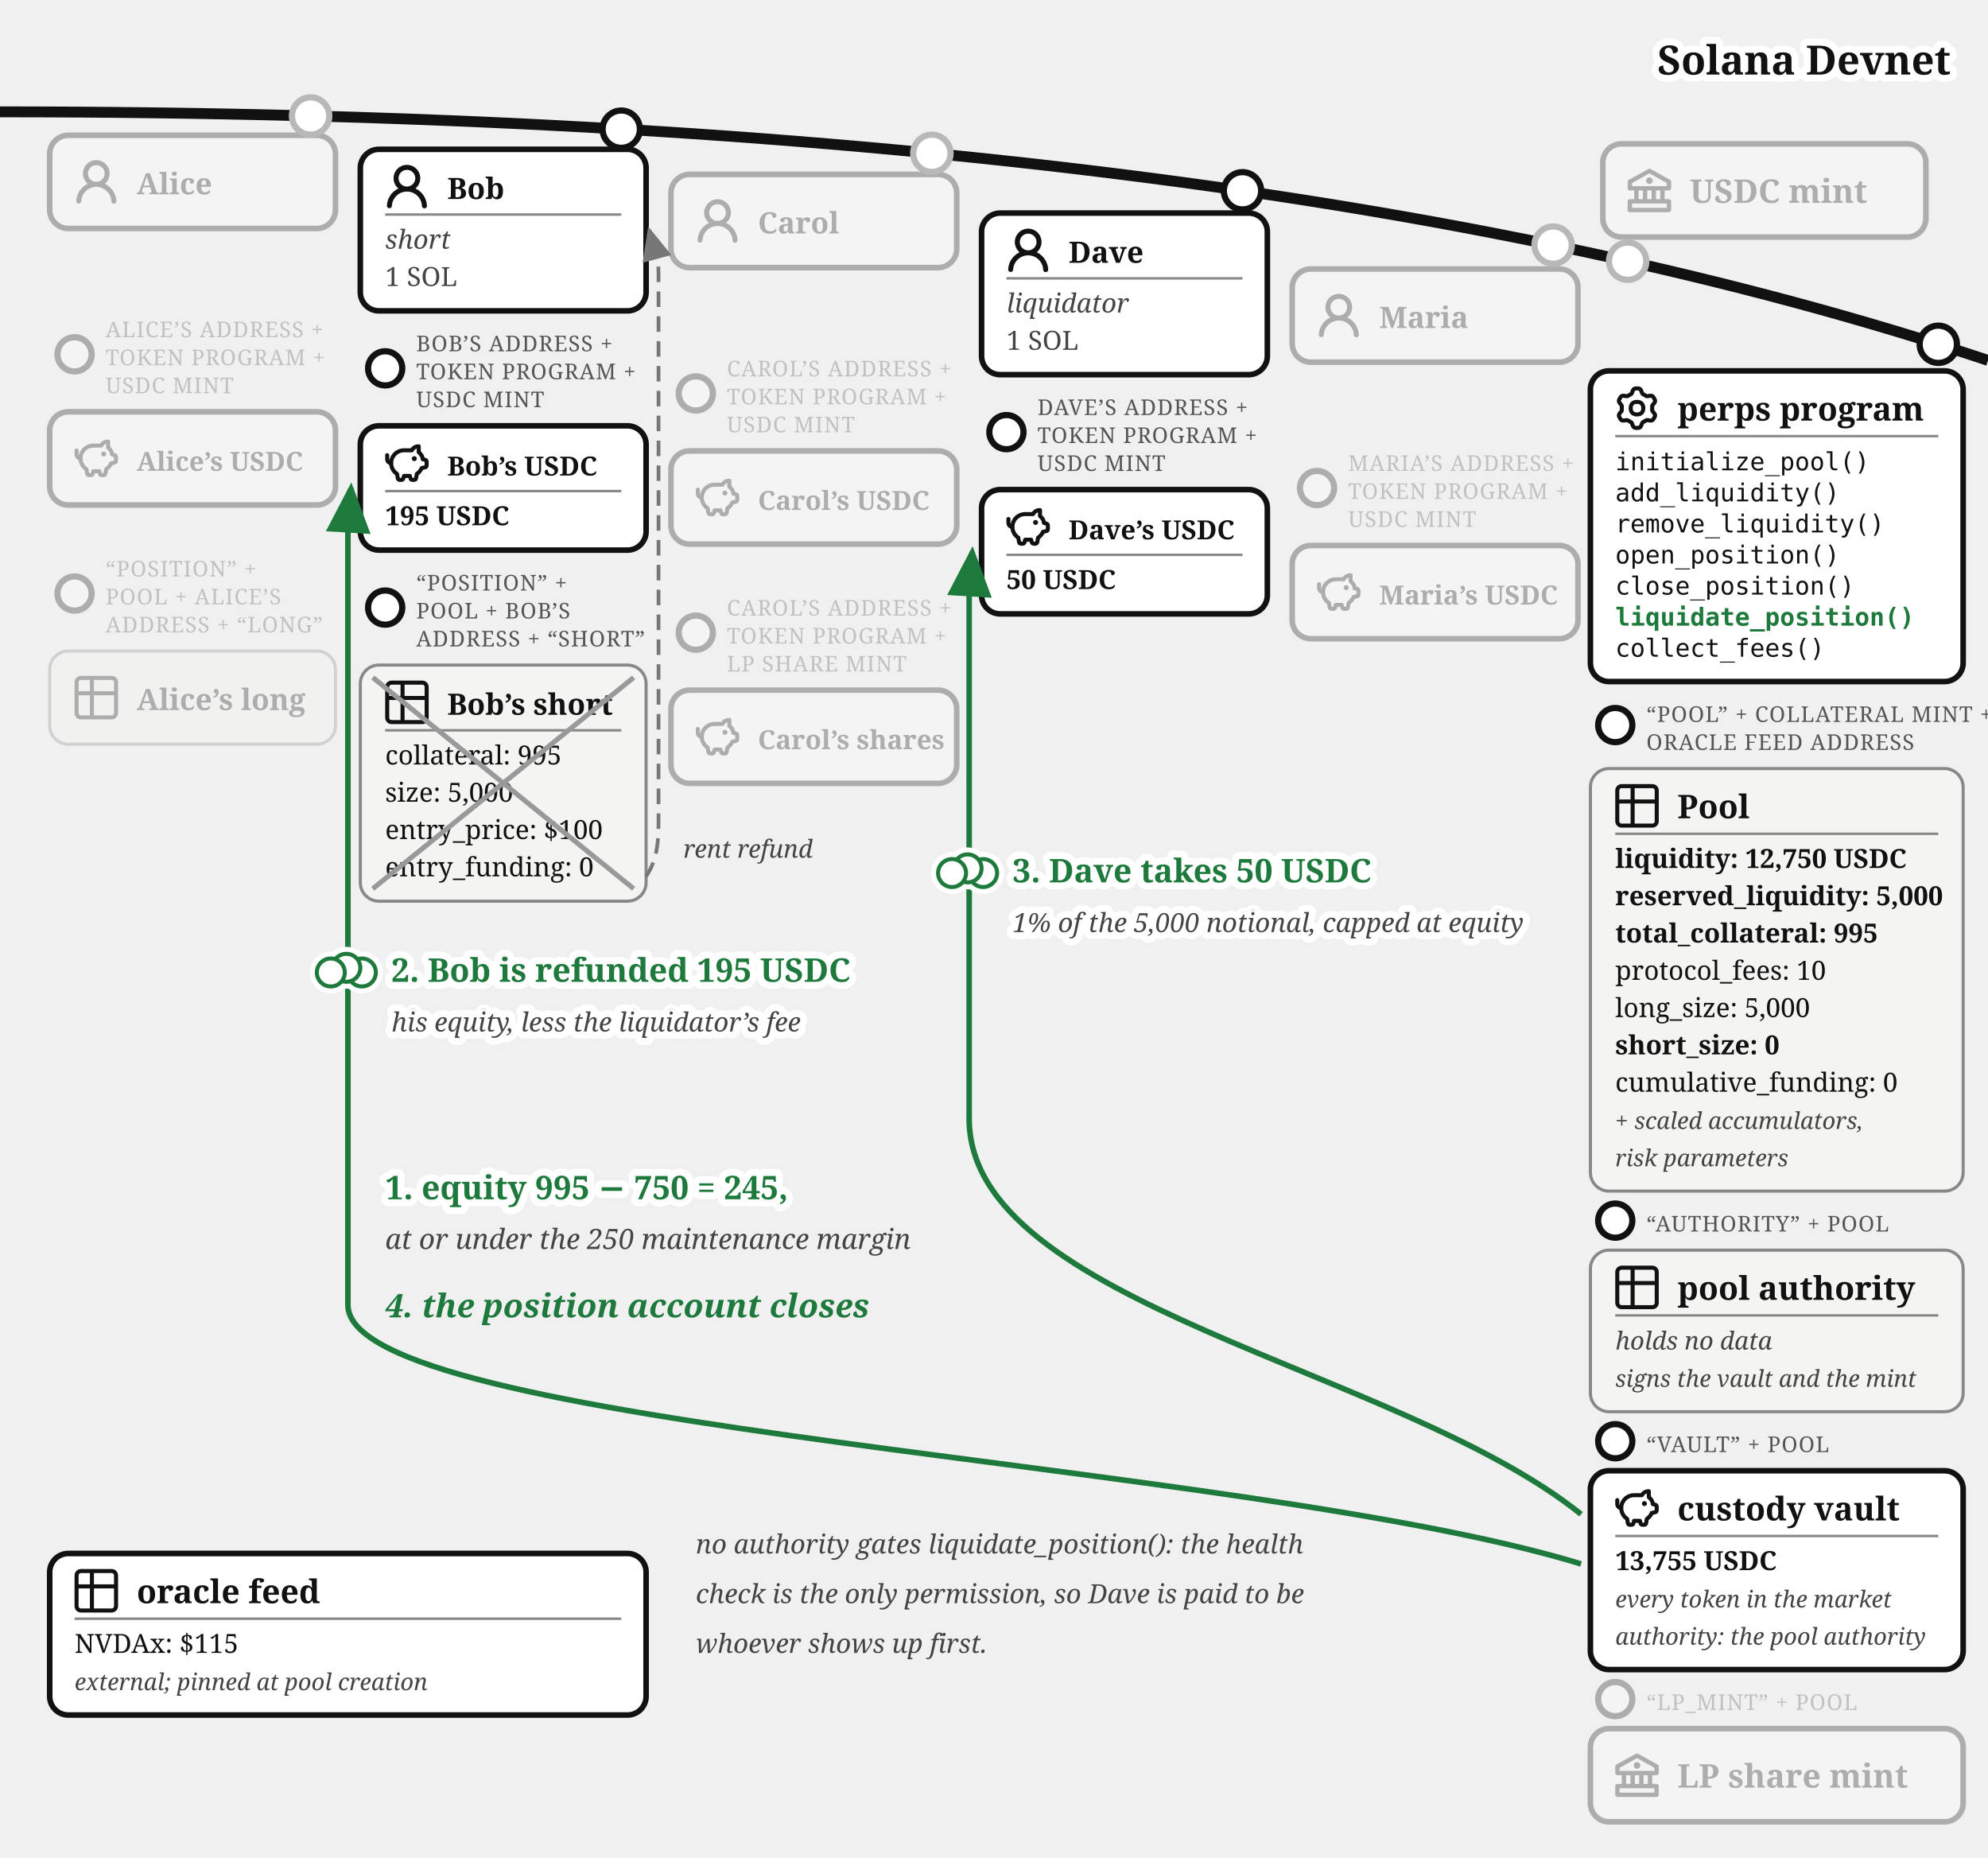
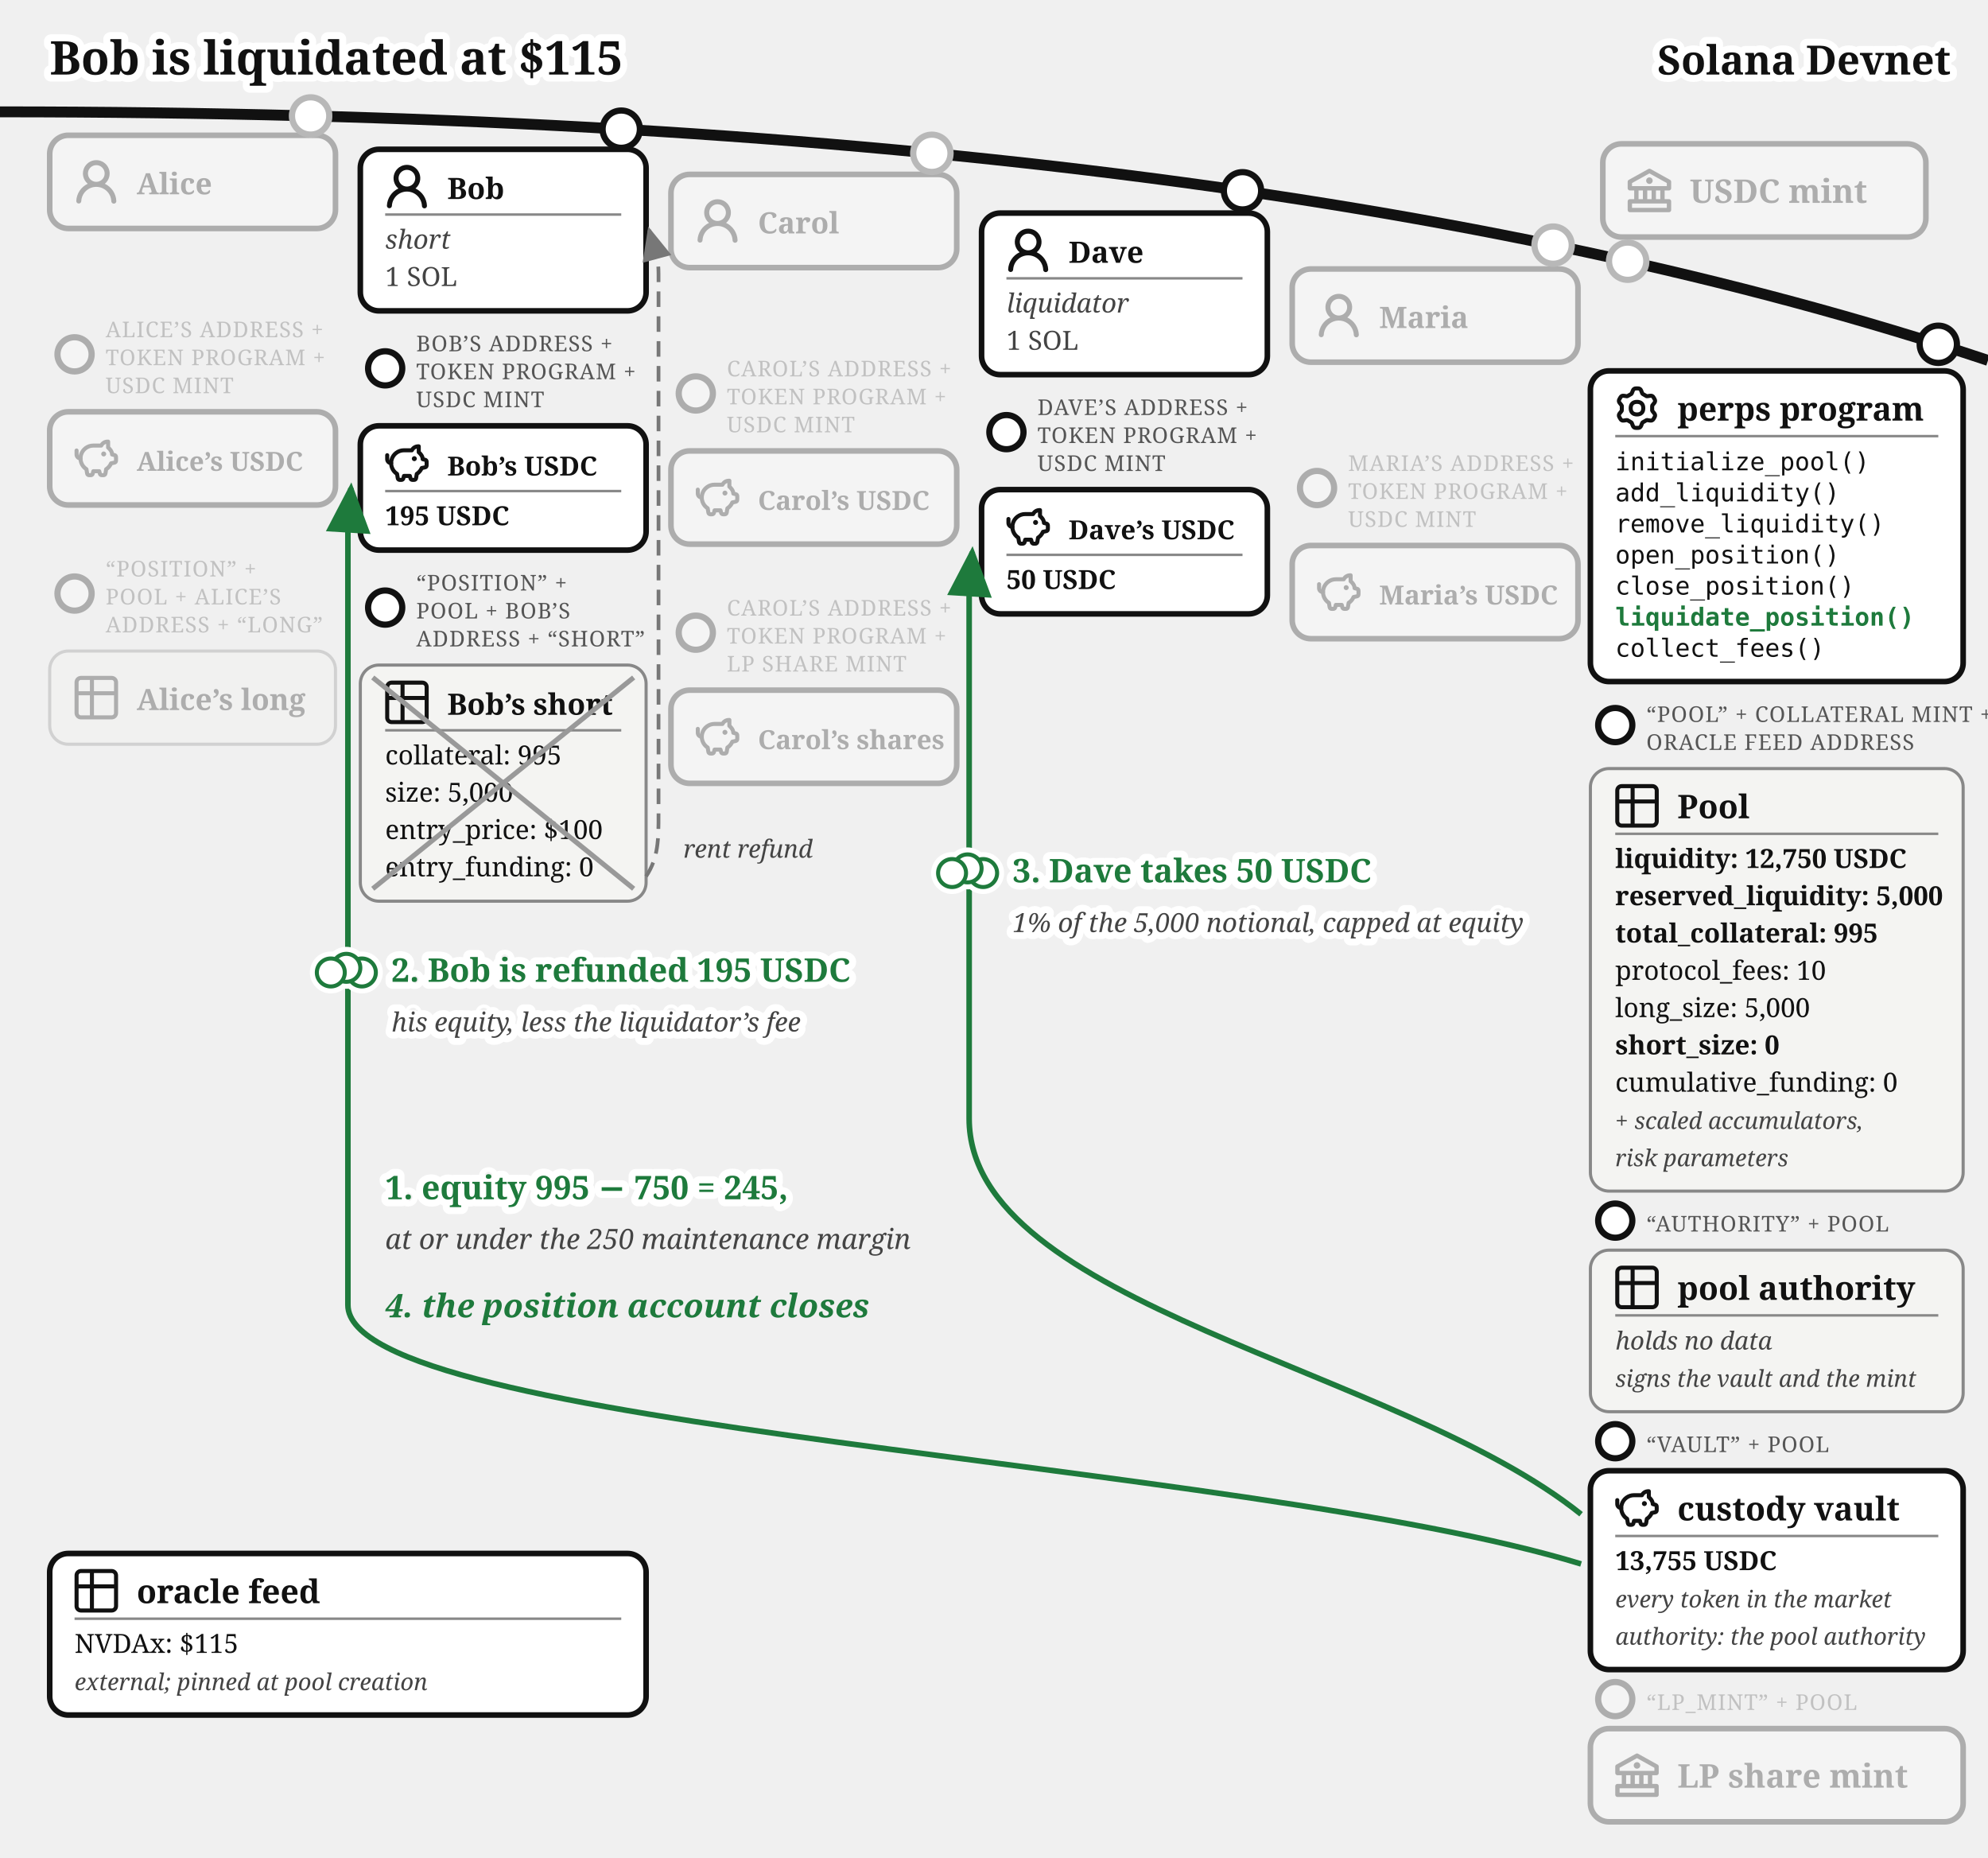
<svg xmlns="http://www.w3.org/2000/svg" viewBox="0 0 640 598" font-family="Gelasio, Georgia, serif" fill="#111">
+   <text stroke="#fff" stroke-width="4.5" paint-order="stroke" stroke-linejoin="round" x="16" y="24" font-size="15" font-weight="bold">Bob is liquidated at $115</text>
  <defs>
    <marker id="perps-liq-arr" markerWidth="9" markerHeight="8" refX="8" refY="4" orient="auto">
      <path d="M0,0 L9,4 L0,8 z" fill="#1e7a3c" />
    </marker>
    <marker id="perps-liq-arr-grey" markerWidth="9" markerHeight="8" refX="8" refY="4" orient="auto">
      <path d="M0,0 L9,4 L0,8 z" fill="#777" />
    </marker>
  </defs>
  <path d="M 0,36 Q 400,36 640,116" fill="none" stroke="#111" stroke-width="3.5" />
  <text stroke="#fff" stroke-width="4.5" paint-order="stroke" stroke-linejoin="round" x="628" y="24" font-size="13" fill="#111" font-weight="bold" text-anchor="end">Solana Devnet</text>
  <circle cx="524" cy="84.073" r="7" fill="#fff" />
  <g opacity="0.3">
    <circle cx="524" cy="84.073" r="6" fill="#fff" stroke="#111" stroke-width="2" />
    <rect x="516" y="46.299" width="104" height="30" rx="6" fill="#fff" stroke="#111" stroke-width="1.8" />
    <g transform="translate(524,54.3)">
      <g transform="translate(-1.4,-1.401) scale(0.7)" fill="#111">
        <path d="m21.49 7.13l-9-5a.99.99 0 0 0-.97 0l-9.01 5C2.19 7.31 2 7.64 2 8v3c0 .55.45 1 1 1h2v4H3c-.55 0-1 .45-1 1v4c0 .55.45 1 1 1h18c.55 0 1-.45 1-1v-4c0-.55-.45-1-1-1h-2v-4h2c.55 0 1-.45 1-1V8a1 1 0 0 0-.51-.87M7 12h2v4H7zm6 0v4h-2v-4zm7 6v2H4v-2zm-3-2h-2v-4h2zm3-6H4V8.59l8-4.44l8 4.44z" />
        <path d="M12 6a1.5 1.5 0 1 0 0 3a1.5 1.5 0 1 0 0-3" />
      </g>
    </g>
    <text x="544" y="65.3" font-size="10.5" font-weight="bold">USDC mint</text>
  </g>
  <circle cx="100" cy="37.317" r="7" fill="#fff" />
  <g opacity="0.3">
    <circle cx="100" cy="37.317" r="6" fill="#fff" stroke="#111" stroke-width="2" />
    <rect x="16" y="43.542" width="92" height="30" rx="6" fill="#fff" stroke="#111" stroke-width="1.8" />
    <g transform="translate(24,51.54)">
      <g transform="translate(-1.607,-1.079) scale(1.076)" fill="#111">
        <path d="M10.561 8.073a6 6 0 0 1 3.432 5.142a.75.75 0 1 1-1.498.07a4.5 4.5 0 0 0-8.99 0a.75.75 0 0 1-1.498-.07a6 6 0 0 1 3.431-5.142a3.999 3.999 0 1 1 5.123 0M10.5 5a2.5 2.5 0 1 0-5 0a2.5 2.5 0 0 0 5 0" />
      </g>
    </g>
    <text x="44" y="62.54" font-size="9.5" font-weight="bold">Alice</text>
  </g>
  <g opacity="0.3">
    <circle cx="24" cy="114.042" r="5.5" fill="#fff" stroke="#111" stroke-width="2" />
    <text x="34" y="108.542" font-size="7" letter-spacing="0.3" fill="#555">ALICE’S ADDRESS +</text>
    <text x="34" y="117.542" font-size="7" letter-spacing="0.3" fill="#555">TOKEN PROGRAM +</text>
    <text x="34" y="126.542" font-size="7" letter-spacing="0.3" fill="#555">USDC MINT</text>
    <rect x="16" y="132.542" width="92" height="30" rx="6" fill="#fff" stroke="#111" stroke-width="1.8" />
    <g transform="translate(24,140.54)">
      <g transform="translate(-0.62,-0.62) scale(0.635)" fill="none" stroke="#111" stroke-linecap="round" stroke-linejoin="round" stroke-width="2.047">
        <path d="M14.5 5.5h-4A6.5 6.5 0 0 0 7 17.478l.288 1.738c.07.423.105.635.202.798a1 1 0 0 0 .49.416c.178.07.392.07.822.07c.397 0 .596 0 .764-.062a1 1 0 0 0 .479-.374c.1-.148.15-.34.246-.727l.209-.837h3l.21.837c.096.386.144.58.245.727a1 1 0 0 0 .479.374c.168.062.367.062.764.062c.43 0 .644 0 .821-.07a1 1 0 0 0 .49-.416c.098-.163.133-.375.203-.798L17 17.478a6.5 6.5 0 0 0 2.502-2.978l.89-.178c.77-.154 1.155-.231 1.381-.508c.227-.276.227-.669.227-1.453v-.3c0-.75 0-1.124-.212-1.396c-.212-.27-.575-.362-1.303-.544L20 10c0-1.5-1.167-2.833-2-3.5v-3h-.264c-1.37 0-2.623.774-3.236 2" />
        <path d="M15.875 9.75h-.125m.25 0a.25.25 0 1 1-.5 0a.25.25 0 0 1 .5 0M2 8v2a2 2 0 0 0 2 2" />
      </g>
    </g>
    <text x="44" y="151.54" font-size="8.5" font-weight="bold">Alice’s USDC</text>
  </g>
  <g opacity="0.3">
    <circle cx="24" cy="191.042" r="5.5" fill="#fff" stroke="#111" stroke-width="2" />
    <text x="34" y="185.542" font-size="7" letter-spacing="0.3" fill="#555">“POSITION” +</text>
    <text x="34" y="194.542" font-size="7" letter-spacing="0.3" fill="#555">POOL + ALICE’S</text>
    <text x="34" y="203.542" font-size="7" letter-spacing="0.3" fill="#555">ADDRESS + “LONG”</text>
    <rect x="16" y="209.542" width="92" height="30" rx="6" fill="#f4f4f2" stroke="#888" />
    <g transform="translate(24,217.54)">
      <g transform="translate(-1.467,-1.467) scale(0.706)" fill="none" stroke="#111" stroke-linecap="round" stroke-linejoin="round" stroke-width="1.843">
        <path d="M3 5a2 2 0 0 1 2-2h14a2 2 0 0 1 2 2v14a2 2 0 0 1-2 2H5a2 2 0 0 1-2-2zm0 5h18M10 3v18" />
      </g>
    </g>
    <text x="44" y="228.54" font-size="9.5" font-weight="bold">Alice’s long</text>
  </g>
  <g>
    <circle cx="200" cy="41.573" r="6" fill="#fff" stroke="#111" stroke-width="2" />
    <rect x="116" y="48.056" width="92" height="52" rx="6" fill="#fff" stroke="#111" stroke-width="1.8" />
    <g transform="translate(124,53.0562)">
      <g transform="translate(-1.607,-1.079) scale(1.076)" fill="#111">
        <path d="M10.561 8.073a6 6 0 0 1 3.432 5.142a.75.75 0 1 1-1.498.07a4.5 4.5 0 0 0-8.99 0a.75.75 0 0 1-1.498-.07a6 6 0 0 1 3.431-5.142a3.999 3.999 0 1 1 5.123 0M10.5 5a2.5 2.5 0 1 0-5 0a2.5 2.5 0 0 0 5 0" />
      </g>
    </g>
    <text x="144" y="64.056" font-size="9.5" font-weight="bold">Bob</text>
    <line x1="124" y1="69.056" x2="200" y2="69.056" stroke="#888" stroke-width="0.8" />
    <text x="124" y="80.056" font-size="8.5" font-style="italic" fill="#444">short</text>
    <text x="124" y="92.056" font-size="8.5" fill="#444">1 SOL</text>
  </g>
  <g>
    <circle cx="124" cy="118.556" r="5.5" fill="#fff" stroke="#111" stroke-width="2" />
    <text x="134" y="113.056" font-size="7" letter-spacing="0.3" fill="#555">BOB’S ADDRESS +</text>
    <text x="134" y="122.056" font-size="7" letter-spacing="0.3" fill="#555">TOKEN PROGRAM +</text>
    <text x="134" y="131.056" font-size="7" letter-spacing="0.3" fill="#555">USDC MINT</text>
    <rect x="116" y="137.056" width="92" height="40" rx="6" fill="#fff" stroke="#111" stroke-width="1.8" />
    <g transform="translate(124,142.056)">
      <g transform="translate(-0.62,-0.62) scale(0.635)" fill="none" stroke="#111" stroke-linecap="round" stroke-linejoin="round" stroke-width="2.047">
        <path d="M14.5 5.5h-4A6.5 6.5 0 0 0 7 17.478l.288 1.738c.07.423.105.635.202.798a1 1 0 0 0 .49.416c.178.07.392.07.822.07c.397 0 .596 0 .764-.062a1 1 0 0 0 .479-.374c.1-.148.15-.34.246-.727l.209-.837h3l.21.837c.096.386.144.58.245.727a1 1 0 0 0 .479.374c.168.062.367.062.764.062c.43 0 .644 0 .821-.07a1 1 0 0 0 .49-.416c.098-.163.133-.375.203-.798L17 17.478a6.5 6.5 0 0 0 2.502-2.978l.89-.178c.77-.154 1.155-.231 1.381-.508c.227-.276.227-.669.227-1.453v-.3c0-.75 0-1.124-.212-1.396c-.212-.27-.575-.362-1.303-.544L20 10c0-1.5-1.167-2.833-2-3.5v-3h-.264c-1.37 0-2.623.774-3.236 2" />
        <path d="M15.875 9.75h-.125m.25 0a.25.25 0 1 1-.5 0a.25.25 0 0 1 .5 0M2 8v2a2 2 0 0 0 2 2" />
      </g>
    </g>
    <text x="144" y="153.056" font-size="8.5" font-weight="bold">Bob’s USDC</text>
    <line x1="124" y1="158.056" x2="200" y2="158.056" stroke="#888" stroke-width="0.8" />
    <text x="124" y="169.056" font-size="8.5" font-weight="bold">195 USDC</text>
  </g>
  <g>
    <circle cx="124" cy="195.556" r="5.5" fill="#fff" stroke="#111" stroke-width="2" />
    <text x="134" y="190.056" font-size="7" letter-spacing="0.3" fill="#555">“POSITION” +</text>
    <text x="134" y="199.056" font-size="7" letter-spacing="0.3" fill="#555">POOL + BOB’S</text>
    <text x="134" y="208.056" font-size="7" letter-spacing="0.3" fill="#555">ADDRESS + “SHORT”</text>
    <rect x="116" y="214.056" width="92" height="76" rx="6" fill="#f4f4f2" stroke="#888" />
    <g transform="translate(124,219.056)">
      <g transform="translate(-1.467,-1.467) scale(0.706)" fill="none" stroke="#111" stroke-linecap="round" stroke-linejoin="round" stroke-width="1.843">
        <path d="M3 5a2 2 0 0 1 2-2h14a2 2 0 0 1 2 2v14a2 2 0 0 1-2 2H5a2 2 0 0 1-2-2zm0 5h18M10 3v18" />
      </g>
    </g>
    <text x="144" y="230.056" font-size="9.5" font-weight="bold">Bob’s short</text>
    <line x1="124" y1="235.056" x2="200" y2="235.056" stroke="#888" stroke-width="0.8" />
    <text x="124" y="246.056" font-size="8.5">collateral: 995</text>
    <text x="124" y="258.056" font-size="8.5">size: 5,000</text>
    <text x="124" y="270.056" font-size="8.5">entry_price: $100</text>
    <text x="124" y="282.056" font-size="8.5">entry_funding: 0</text>
    <line x1="120" y1="218.056" x2="204" y2="286.056" stroke="#999" stroke-width="1.6" />
    <line x1="120" y1="286.056" x2="204" y2="218.056" stroke="#999" stroke-width="1.6" />
  </g>
  <circle cx="300" cy="49.34" r="7" fill="#fff" />
  <g opacity="0.3">
    <circle cx="300" cy="49.34" r="6" fill="#fff" stroke="#111" stroke-width="2" />
    <rect x="216" y="56.135" width="92" height="30" rx="6" fill="#fff" stroke="#111" stroke-width="1.8" />
    <g transform="translate(224,64.13)">
      <g transform="translate(-1.607,-1.079) scale(1.076)" fill="#111">
        <path d="M10.561 8.073a6 6 0 0 1 3.432 5.142a.75.75 0 1 1-1.498.07a4.5 4.5 0 0 0-8.99 0a.75.75 0 0 1-1.498-.07a6 6 0 0 1 3.431-5.142a3.999 3.999 0 1 1 5.123 0M10.5 5a2.5 2.5 0 1 0-5 0a2.5 2.5 0 0 0 5 0" />
      </g>
    </g>
    <text x="244" y="75.13" font-size="9.5" font-weight="bold">Carol</text>
  </g>
  <g opacity="0.3">
    <circle cx="224" cy="126.635" r="5.5" fill="#fff" stroke="#111" stroke-width="2" />
    <text x="234" y="121.135" font-size="7" letter-spacing="0.3" fill="#555">CAROL’S ADDRESS +</text>
    <text x="234" y="130.135" font-size="7" letter-spacing="0.3" fill="#555">TOKEN PROGRAM +</text>
    <text x="234" y="139.135" font-size="7" letter-spacing="0.3" fill="#555">USDC MINT</text>
    <rect x="216" y="145.135" width="92" height="30" rx="6" fill="#fff" stroke="#111" stroke-width="1.8" />
    <g transform="translate(224,153.13)">
      <g transform="translate(-0.62,-0.62) scale(0.635)" fill="none" stroke="#111" stroke-linecap="round" stroke-linejoin="round" stroke-width="2.047">
        <path d="M14.5 5.5h-4A6.5 6.5 0 0 0 7 17.478l.288 1.738c.07.423.105.635.202.798a1 1 0 0 0 .49.416c.178.07.392.07.822.07c.397 0 .596 0 .764-.062a1 1 0 0 0 .479-.374c.1-.148.15-.34.246-.727l.209-.837h3l.21.837c.096.386.144.58.245.727a1 1 0 0 0 .479.374c.168.062.367.062.764.062c.43 0 .644 0 .821-.07a1 1 0 0 0 .49-.416c.098-.163.133-.375.203-.798L17 17.478a6.5 6.5 0 0 0 2.502-2.978l.89-.178c.77-.154 1.155-.231 1.381-.508c.227-.276.227-.669.227-1.453v-.3c0-.75 0-1.124-.212-1.396c-.212-.27-.575-.362-1.303-.544L20 10c0-1.5-1.167-2.833-2-3.5v-3h-.264c-1.37 0-2.623.774-3.236 2" />
        <path d="M15.875 9.75h-.125m.25 0a.25.25 0 1 1-.5 0a.25.25 0 0 1 .5 0M2 8v2a2 2 0 0 0 2 2" />
      </g>
    </g>
    <text x="244" y="164.13" font-size="8.5" font-weight="bold">Carol’s USDC</text>
  </g>
  <g opacity="0.3">
    <circle cx="224" cy="203.635" r="5.5" fill="#fff" stroke="#111" stroke-width="2" />
    <text x="234" y="198.135" font-size="7" letter-spacing="0.3" fill="#555">CAROL’S ADDRESS +</text>
    <text x="234" y="207.135" font-size="7" letter-spacing="0.3" fill="#555">TOKEN PROGRAM +</text>
    <text x="234" y="216.135" font-size="7" letter-spacing="0.3" fill="#555">LP SHARE MINT</text>
    <rect x="216" y="222.135" width="92" height="30" rx="6" fill="#fff" stroke="#111" stroke-width="1.8" />
    <g transform="translate(224,230.13)">
      <g transform="translate(-0.62,-0.62) scale(0.635)" fill="none" stroke="#111" stroke-linecap="round" stroke-linejoin="round" stroke-width="2.047">
        <path d="M14.5 5.5h-4A6.5 6.5 0 0 0 7 17.478l.288 1.738c.07.423.105.635.202.798a1 1 0 0 0 .49.416c.178.07.392.07.822.07c.397 0 .596 0 .764-.062a1 1 0 0 0 .479-.374c.1-.148.15-.34.246-.727l.209-.837h3l.21.837c.096.386.144.58.245.727a1 1 0 0 0 .479.374c.168.062.367.062.764.062c.43 0 .644 0 .821-.07a1 1 0 0 0 .49-.416c.098-.163.133-.375.203-.798L17 17.478a6.5 6.5 0 0 0 2.502-2.978l.89-.178c.77-.154 1.155-.231 1.381-.508c.227-.276.227-.669.227-1.453v-.3c0-.75 0-1.124-.212-1.396c-.212-.27-.575-.362-1.303-.544L20 10c0-1.5-1.167-2.833-2-3.5v-3h-.264c-1.37 0-2.623.774-3.236 2" />
        <path d="M15.875 9.75h-.125m.25 0a.25.25 0 1 1-.5 0a.25.25 0 0 1 .5 0M2 8v2a2 2 0 0 0 2 2" />
      </g>
    </g>
    <text x="244" y="241.13" font-size="8.5" font-weight="bold">Carol’s shares</text>
  </g>
  <g>
    <circle cx="400" cy="61.403" r="6" fill="#fff" stroke="#111" stroke-width="2" />
    <rect x="316" y="68.585" width="92" height="52" rx="6" fill="#fff" stroke="#111" stroke-width="1.8" />
    <g transform="translate(324,73.5846)">
      <g transform="translate(-1.607,-1.079) scale(1.076)" fill="#111">
        <path d="M10.561 8.073a6 6 0 0 1 3.432 5.142a.75.75 0 1 1-1.498.07a4.5 4.5 0 0 0-8.99 0a.75.75 0 0 1-1.498-.07a6 6 0 0 1 3.431-5.142a3.999 3.999 0 1 1 5.123 0M10.5 5a2.5 2.5 0 1 0-5 0a2.5 2.5 0 0 0 5 0" />
      </g>
    </g>
    <text x="344" y="84.585" font-size="9.5" font-weight="bold">Dave</text>
    <line x1="324" y1="89.585" x2="400" y2="89.585" stroke="#888" stroke-width="0.8" />
    <text x="324" y="100.585" font-size="8.5" font-style="italic" fill="#444">liquidator</text>
    <text x="324" y="112.585" font-size="8.5" fill="#444">1 SOL</text>
  </g>
  <g>
    <circle cx="324" cy="139.085" r="5.5" fill="#fff" stroke="#111" stroke-width="2" />
    <text x="334" y="133.585" font-size="7" letter-spacing="0.3" fill="#555">DAVE’S ADDRESS +</text>
    <text x="334" y="142.585" font-size="7" letter-spacing="0.3" fill="#555">TOKEN PROGRAM +</text>
    <text x="334" y="151.585" font-size="7" letter-spacing="0.3" fill="#555">USDC MINT</text>
    <rect x="316" y="157.585" width="92" height="40" rx="6" fill="#fff" stroke="#111" stroke-width="1.8" />
    <g transform="translate(324,162.585)">
      <g transform="translate(-0.62,-0.62) scale(0.635)" fill="none" stroke="#111" stroke-linecap="round" stroke-linejoin="round" stroke-width="2.047">
        <path d="M14.5 5.5h-4A6.5 6.5 0 0 0 7 17.478l.288 1.738c.07.423.105.635.202.798a1 1 0 0 0 .49.416c.178.07.392.07.822.07c.397 0 .596 0 .764-.062a1 1 0 0 0 .479-.374c.1-.148.15-.34.246-.727l.209-.837h3l.21.837c.096.386.144.58.245.727a1 1 0 0 0 .479.374c.168.062.367.062.764.062c.43 0 .644 0 .821-.07a1 1 0 0 0 .49-.416c.098-.163.133-.375.203-.798L17 17.478a6.5 6.5 0 0 0 2.502-2.978l.89-.178c.77-.154 1.155-.231 1.381-.508c.227-.276.227-.669.227-1.453v-.3c0-.75 0-1.124-.212-1.396c-.212-.27-.575-.362-1.303-.544L20 10c0-1.5-1.167-2.833-2-3.5v-3h-.264c-1.37 0-2.623.774-3.236 2" />
        <path d="M15.875 9.75h-.125m.25 0a.25.25 0 1 1-.5 0a.25.25 0 0 1 .5 0M2 8v2a2 2 0 0 0 2 2" />
      </g>
    </g>
    <text x="344" y="173.585" font-size="8.5" font-weight="bold">Dave’s USDC</text>
    <line x1="324" y1="178.585" x2="400" y2="178.585" stroke="#888" stroke-width="0.8" />
    <text x="324" y="189.585" font-size="8.5" font-weight="bold">50 USDC</text>
  </g>
  <circle cx="500" cy="78.893" r="7" fill="#fff" />
  <g opacity="0.3">
    <circle cx="500" cy="78.893" r="6" fill="#fff" stroke="#111" stroke-width="2" />
    <rect x="416" y="86.573" width="92" height="30" rx="6" fill="#fff" stroke="#111" stroke-width="1.8" />
    <g transform="translate(424,94.57)">
      <g transform="translate(-1.607,-1.079) scale(1.076)" fill="#111">
        <path d="M10.561 8.073a6 6 0 0 1 3.432 5.142a.75.75 0 1 1-1.498.07a4.5 4.5 0 0 0-8.99 0a.75.75 0 0 1-1.498-.07a6 6 0 0 1 3.431-5.142a3.999 3.999 0 1 1 5.123 0M10.5 5a2.5 2.5 0 1 0-5 0a2.5 2.5 0 0 0 5 0" />
      </g>
    </g>
    <text x="444" y="105.57" font-size="9.5" font-weight="bold">Maria</text>
  </g>
  <g opacity="0.3">
    <circle cx="424" cy="157.073" r="5.5" fill="#fff" stroke="#111" stroke-width="2" />
    <text x="434" y="151.573" font-size="7" letter-spacing="0.3" fill="#555">MARIA’S ADDRESS +</text>
    <text x="434" y="160.573" font-size="7" letter-spacing="0.3" fill="#555">TOKEN PROGRAM +</text>
    <text x="434" y="169.573" font-size="7" letter-spacing="0.3" fill="#555">USDC MINT</text>
    <rect x="416" y="175.573" width="92" height="30" rx="6" fill="#fff" stroke="#111" stroke-width="1.8" />
    <g transform="translate(424,183.57)">
      <g transform="translate(-0.62,-0.62) scale(0.635)" fill="none" stroke="#111" stroke-linecap="round" stroke-linejoin="round" stroke-width="2.047">
        <path d="M14.5 5.5h-4A6.5 6.5 0 0 0 7 17.478l.288 1.738c.07.423.105.635.202.798a1 1 0 0 0 .49.416c.178.07.392.07.822.07c.397 0 .596 0 .764-.062a1 1 0 0 0 .479-.374c.1-.148.15-.34.246-.727l.209-.837h3l.21.837c.096.386.144.58.245.727a1 1 0 0 0 .479.374c.168.062.367.062.764.062c.43 0 .644 0 .821-.07a1 1 0 0 0 .49-.416c.098-.163.133-.375.203-.798L17 17.478a6.5 6.5 0 0 0 2.502-2.978l.89-.178c.77-.154 1.155-.231 1.381-.508c.227-.276.227-.669.227-1.453v-.3c0-.75 0-1.124-.212-1.396c-.212-.27-.575-.362-1.303-.544L20 10c0-1.5-1.167-2.833-2-3.5v-3h-.264c-1.37 0-2.623.774-3.236 2" />
        <path d="M15.875 9.75h-.125m.25 0a.25.25 0 1 1-.5 0a.25.25 0 0 1 .5 0M2 8v2a2 2 0 0 0 2 2" />
      </g>
    </g>
    <text x="444" y="194.57" font-size="8.5" font-weight="bold">Maria’s USDC</text>
  </g>
  <g>
    <circle cx="624" cy="110.812" r="6" fill="#fff" stroke="#111" stroke-width="2" />
    <rect x="512" y="119.37" width="120" height="100" rx="6" fill="#fff" stroke="#111" stroke-width="1.8" />
    <g transform="translate(520,124.37)">
      <g transform="translate(-0.113,-0.112) scale(1.016)" fill="none" stroke="#111" stroke-linecap="round" stroke-linejoin="round" stroke-width="1.28">
        <path d="M11.808 7.727c0 .05.017.1.048.14l.667.84a.96.96 0 0 1 .082 1.08l-.392.676a.96.96 0 0 1-.975.47l-1.063-.16a.23.23 0 0 0-.145.027l-1.26.727a.23.23 0 0 0-.096.112l-.392 1a.96.96 0 0 1-.893.611h-.782a.96.96 0 0 1-.893-.61l-.392-1a.23.23 0 0 0-.096-.113L3.967 10.8a.23.23 0 0 0-.145-.028l-1.063.162a.96.96 0 0 1-.976-.47l-.39-.677a.96.96 0 0 1 .08-1.08l.67-.84a.22.22 0 0 0 .05-.14V6.273c0-.05-.018-.1-.05-.14l-.67-.84a.96.96 0 0 1-.08-1.08l.39-.676a.96.96 0 0 1 .976-.47l1.06.16a.23.23 0 0 0 .145-.027l1.262-.73a.23.23 0 0 0 .096-.113l.394-.996A.96.96 0 0 1 6.61.75h.784a.96.96 0 0 1 .893.61l.392.997q.028.075.096.116l1.26.727a.23.23 0 0 0 .145.028l1.062-.162a.96.96 0 0 1 .976.47l.391.677a.96.96 0 0 1-.081 1.08l-.67.84a.22.22 0 0 0-.049.14v1.454Z" />
        <path d="M7 8.996c1.277 0 1.996-.719 1.996-1.996S8.277 5.004 7 5.004S5.004 5.723 5.004 7S5.723 8.996 7 8.996" />
      </g>
    </g>
    <text x="540" y="135.37" font-size="10.5" font-weight="bold">perps program</text>
    <line x1="520" y1="140.37" x2="624" y2="140.37" stroke="#888" stroke-width="0.8" />
    <text x="520" y="151.37" font-size="8" font-family="'DejaVu Sans Mono', Menlo, monospace">initialize_pool()</text>
    <text x="520" y="161.37" font-size="8" font-family="'DejaVu Sans Mono', Menlo, monospace">add_liquidity()</text>
    <text x="520" y="171.37" font-size="8" font-family="'DejaVu Sans Mono', Menlo, monospace">remove_liquidity()</text>
    <text x="520" y="181.37" font-size="8" font-family="'DejaVu Sans Mono', Menlo, monospace">open_position()</text>
    <text x="520" y="191.37" font-size="8" font-family="'DejaVu Sans Mono', Menlo, monospace">close_position()</text>
    <text x="520" y="201.37" font-size="8" font-family="'DejaVu Sans Mono', Menlo, monospace" font-weight="bold" fill="#1e7a3c">liquidate_position()</text>
    <text x="520" y="211.37" font-size="8" font-family="'DejaVu Sans Mono', Menlo, monospace">collect_fees()</text>
  </g>
  <g>
    <circle cx="520" cy="233.37" r="5.5" fill="#fff" stroke="#111" stroke-width="2" />
    <text x="530" y="232.37" font-size="7" letter-spacing="0.3" fill="#555">“POOL” + COLLATERAL MINT +</text>
    <text x="530" y="241.37" font-size="7" letter-spacing="0.3" fill="#555">ORACLE FEED ADDRESS</text>
    <rect x="512" y="247.37" width="120" height="136" rx="6" fill="#f4f4f2" stroke="#888" />
    <g transform="translate(520,252.37)">
      <g transform="translate(-1.467,-1.467) scale(0.706)" fill="none" stroke="#111" stroke-linecap="round" stroke-linejoin="round" stroke-width="1.843">
        <path d="M3 5a2 2 0 0 1 2-2h14a2 2 0 0 1 2 2v14a2 2 0 0 1-2 2H5a2 2 0 0 1-2-2zm0 5h18M10 3v18" />
      </g>
    </g>
    <text x="540" y="263.37" font-size="10.5" font-weight="bold">Pool</text>
    <line x1="520" y1="268.37" x2="624" y2="268.37" stroke="#888" stroke-width="0.8" />
    <text x="520" y="279.37" font-size="8.5" font-weight="bold">liquidity: 12,750 USDC</text>
    <text x="520" y="291.37" font-size="8.5" font-weight="bold">reserved_liquidity: 5,000</text>
    <text x="520" y="303.37" font-size="8.5" font-weight="bold">total_collateral: 995</text>
    <text x="520" y="315.37" font-size="8.5">protocol_fees: 10</text>
    <text x="520" y="327.37" font-size="8.5">long_size: 5,000</text>
    <text x="520" y="339.37" font-size="8.5" font-weight="bold">short_size: 0</text>
    <text x="520" y="351.37" font-size="8.5">cumulative_funding: 0</text>
    <text x="520" y="363.37" font-size="7.5" font-style="italic" fill="#444">+ scaled accumulators,</text>
    <text x="520" y="375.37" font-size="7.5" font-style="italic" fill="#444">risk parameters</text>
  </g>
  <g>
    <circle cx="520" cy="392.87" r="5.5" fill="#fff" stroke="#111" stroke-width="2" />
    <text x="530" y="396.37" font-size="7" letter-spacing="0.3" fill="#555">“AUTHORITY” + POOL</text>
    <rect x="512" y="402.37" width="120" height="52" rx="6" fill="#f4f4f2" stroke="#888" />
    <g transform="translate(520,407.37)">
      <g transform="translate(-1.467,-1.467) scale(0.706)" fill="none" stroke="#111" stroke-linecap="round" stroke-linejoin="round" stroke-width="1.843">
        <path d="M3 5a2 2 0 0 1 2-2h14a2 2 0 0 1 2 2v14a2 2 0 0 1-2 2H5a2 2 0 0 1-2-2zm0 5h18M10 3v18" />
      </g>
    </g>
    <text x="540" y="418.37" font-size="10.5" font-weight="bold">pool authority</text>
    <line x1="520" y1="423.37" x2="624" y2="423.37" stroke="#888" stroke-width="0.8" />
    <text x="520" y="434.37" font-size="8" font-style="italic" fill="#444">holds no data</text>
    <text x="520" y="446.37" font-size="7.5" font-style="italic" fill="#444">signs the vault and the mint</text>
  </g>
  <g>
    <circle cx="520" cy="463.87" r="5.5" fill="#fff" stroke="#111" stroke-width="2" />
    <text x="530" y="467.37" font-size="7" letter-spacing="0.3" fill="#555">“VAULT” + POOL</text>
    <rect x="512" y="473.37" width="120" height="64" rx="6" fill="#fff" stroke="#111" stroke-width="1.8" />
    <g transform="translate(520,478.37)">
      <g transform="translate(-0.62,-0.62) scale(0.635)" fill="none" stroke="#111" stroke-linecap="round" stroke-linejoin="round" stroke-width="2.047">
        <path d="M14.5 5.5h-4A6.5 6.5 0 0 0 7 17.478l.288 1.738c.07.423.105.635.202.798a1 1 0 0 0 .49.416c.178.07.392.07.822.07c.397 0 .596 0 .764-.062a1 1 0 0 0 .479-.374c.1-.148.15-.34.246-.727l.209-.837h3l.21.837c.096.386.144.58.245.727a1 1 0 0 0 .479.374c.168.062.367.062.764.062c.43 0 .644 0 .821-.07a1 1 0 0 0 .49-.416c.098-.163.133-.375.203-.798L17 17.478a6.5 6.5 0 0 0 2.502-2.978l.89-.178c.77-.154 1.155-.231 1.381-.508c.227-.276.227-.669.227-1.453v-.3c0-.75 0-1.124-.212-1.396c-.212-.27-.575-.362-1.303-.544L20 10c0-1.5-1.167-2.833-2-3.5v-3h-.264c-1.37 0-2.623.774-3.236 2" />
        <path d="M15.875 9.75h-.125m.25 0a.25.25 0 1 1-.5 0a.25.25 0 0 1 .5 0M2 8v2a2 2 0 0 0 2 2" />
      </g>
    </g>
    <text x="540" y="489.37" font-size="10.5" font-weight="bold">custody vault</text>
    <line x1="520" y1="494.37" x2="624" y2="494.37" stroke="#888" stroke-width="0.8" />
    <text x="520" y="505.37" font-size="8.5" font-weight="bold">13,755 USDC</text>
    <text x="520" y="517.37" font-size="7.5" font-style="italic" fill="#444">every token in the market</text>
    <text x="520" y="529.37" font-size="7.5" font-style="italic" fill="#444">authority: the pool authority</text>
  </g>
  <g opacity="0.3">
    <circle cx="520" cy="546.87" r="5.5" fill="#fff" stroke="#111" stroke-width="2" />
    <text x="530" y="550.37" font-size="7" letter-spacing="0.3" fill="#555">“LP_MINT” + POOL</text>
    <rect x="512" y="556.37" width="120" height="30" rx="6" fill="#fff" stroke="#111" stroke-width="1.8" />
    <g transform="translate(520,564.37)">
      <g transform="translate(-1.4,-1.401) scale(0.7)" fill="#111">
        <path d="m21.49 7.13l-9-5a.99.99 0 0 0-.97 0l-9.01 5C2.19 7.31 2 7.64 2 8v3c0 .55.45 1 1 1h2v4H3c-.55 0-1 .45-1 1v4c0 .55.45 1 1 1h18c.55 0 1-.45 1-1v-4c0-.55-.45-1-1-1h-2v-4h2c.55 0 1-.45 1-1V8a1 1 0 0 0-.51-.87M7 12h2v4H7zm6 0v4h-2v-4zm7 6v2H4v-2zm-3-2h-2v-4h2zm3-6H4V8.59l8-4.44l8 4.44z" />
        <path d="M12 6a1.5 1.5 0 1 0 0 3a1.5 1.5 0 1 0 0-3" />
      </g>
    </g>
    <text x="540" y="575.37" font-size="10.5" font-weight="bold">LP share mint</text>
  </g>
  <g>
    <rect x="16" y="500" width="192" height="52" rx="6" fill="#fff" stroke="#111" stroke-width="1.8" />
    <g transform="translate(24,505)">
      <g transform="translate(-1.467,-1.467) scale(0.706)" fill="none" stroke="#111" stroke-linecap="round" stroke-linejoin="round" stroke-width="1.843">
        <path d="M3 5a2 2 0 0 1 2-2h14a2 2 0 0 1 2 2v14a2 2 0 0 1-2 2H5a2 2 0 0 1-2-2zm0 5h18M10 3v18" />
      </g>
    </g>
    <text x="44" y="516" font-size="10.5" font-weight="bold">oracle feed</text>
    <line x1="24" y1="521" x2="200" y2="521" stroke="#888" stroke-width="0.8" />
    <text x="24" y="532" font-size="8.5">NVDAx: $115</text>
    <text x="24" y="544" font-size="7.5" font-style="italic" fill="#444">external; pinned at pool creation</text>
  </g>
  <path d="M 509,503.37 C 400,470 112,460 112,420 L 112,168.056 C 112,160.056 112.938,158.054 113,157.056" fill="none" stroke="#1e7a3c" stroke-width="1.8" marker-end="url(#perps-liq-arr)" />
  <path d="M 509,487.37 C 450,440 312,420 312,360 L 312,188.585 C 312,180.585 312.938,178.583 313,177.585" fill="none" stroke="#1e7a3c" stroke-width="1.8" marker-end="url(#perps-liq-arr)" />
  <text stroke="#fff" stroke-width="4.5" paint-order="stroke" stroke-linejoin="round" x="126" y="316" font-size="10.5" fill="#1e7a3c" font-weight="bold" text-anchor="start">2. Bob is refunded 195 USDC</text>
  <text stroke="#fff" stroke-width="4.5" paint-order="stroke" stroke-linejoin="round" x="126" y="332" font-size="8.5" fill="#444" font-style="italic" text-anchor="start">his equity, less the liquidator’s fee</text>
  <text stroke="#fff" stroke-width="4.5" paint-order="stroke" stroke-linejoin="round" x="326" y="284" font-size="10.5" fill="#1e7a3c" font-weight="bold" text-anchor="start">3. Dave takes 50 USDC</text>
  <text stroke="#fff" stroke-width="4.5" paint-order="stroke" stroke-linejoin="round" x="326" y="300" font-size="8.5" fill="#444" font-style="italic" text-anchor="start">1% of the 5,000 notional, capped at equity</text>
  <path d="M 208,282.056 C 212,276.056 212,270.056 212,262.056 L 212,88.056 C 212,80.056 209.261,75.021 209,74.056" fill="none" stroke="#777" stroke-width="1.2" stroke-dasharray="5 3" marker-end="url(#perps-liq-arr-grey)" />
  <text x="220" y="276.056" font-size="8" fill="#444" font-style="italic" text-anchor="start">rent refund</text>
  <text stroke="#fff" stroke-width="4.5" paint-order="stroke" stroke-linejoin="round" x="124" y="386" font-size="10.5" fill="#1e7a3c" font-weight="bold" text-anchor="start">1. equity 995 − 750 = 245,</text>
  <text x="124" y="402" font-size="9" fill="#444" font-style="italic" text-anchor="start">at or under the 250 maintenance margin</text>
  <text x="124" y="424" font-size="10.5" fill="#1e7a3c" font-style="italic" text-anchor="start" font-weight="bold">4. the position account closes</text>
-   <text x="224" y="500" font-size="8.5" fill="#444" font-style="italic" text-anchor="start">no authority gates liquidate_position(): the health</text>
-   <text x="224" y="516" font-size="8.5" fill="#444" font-style="italic" text-anchor="start">check is the only permission, so Dave is paid to be</text>
-   <text x="224" y="532" font-size="8.5" fill="#444" font-style="italic" text-anchor="start">whoever shows up first.</text>
  <g class="coin" transform="translate(111.5,311.5)" fill="#fff">
    <g stroke="#fff" stroke-width="4.5">
      <circle cx="5" cy="1.5" r="4.5" />
      <circle cx="0" cy="0" r="4.5" />
      <circle cx="-5" cy="1.5" r="4.5" />
    </g>
    <g stroke="#1e7a3c" stroke-width="1.3">
      <circle cx="5" cy="1.5" r="4.5" />
      <circle cx="0" cy="0" r="4.5" />
      <circle cx="-5" cy="1.5" r="4.5" />
    </g>
  </g>
  <g class="coin" transform="translate(311.5,279.5)" fill="#fff">
    <g stroke="#fff" stroke-width="4.5">
      <circle cx="5" cy="1.5" r="4.5" />
      <circle cx="0" cy="0" r="4.5" />
      <circle cx="-5" cy="1.5" r="4.5" />
    </g>
    <g stroke="#1e7a3c" stroke-width="1.3">
      <circle cx="5" cy="1.5" r="4.5" />
      <circle cx="0" cy="0" r="4.5" />
      <circle cx="-5" cy="1.5" r="4.5" />
    </g>
  </g>
</svg>
